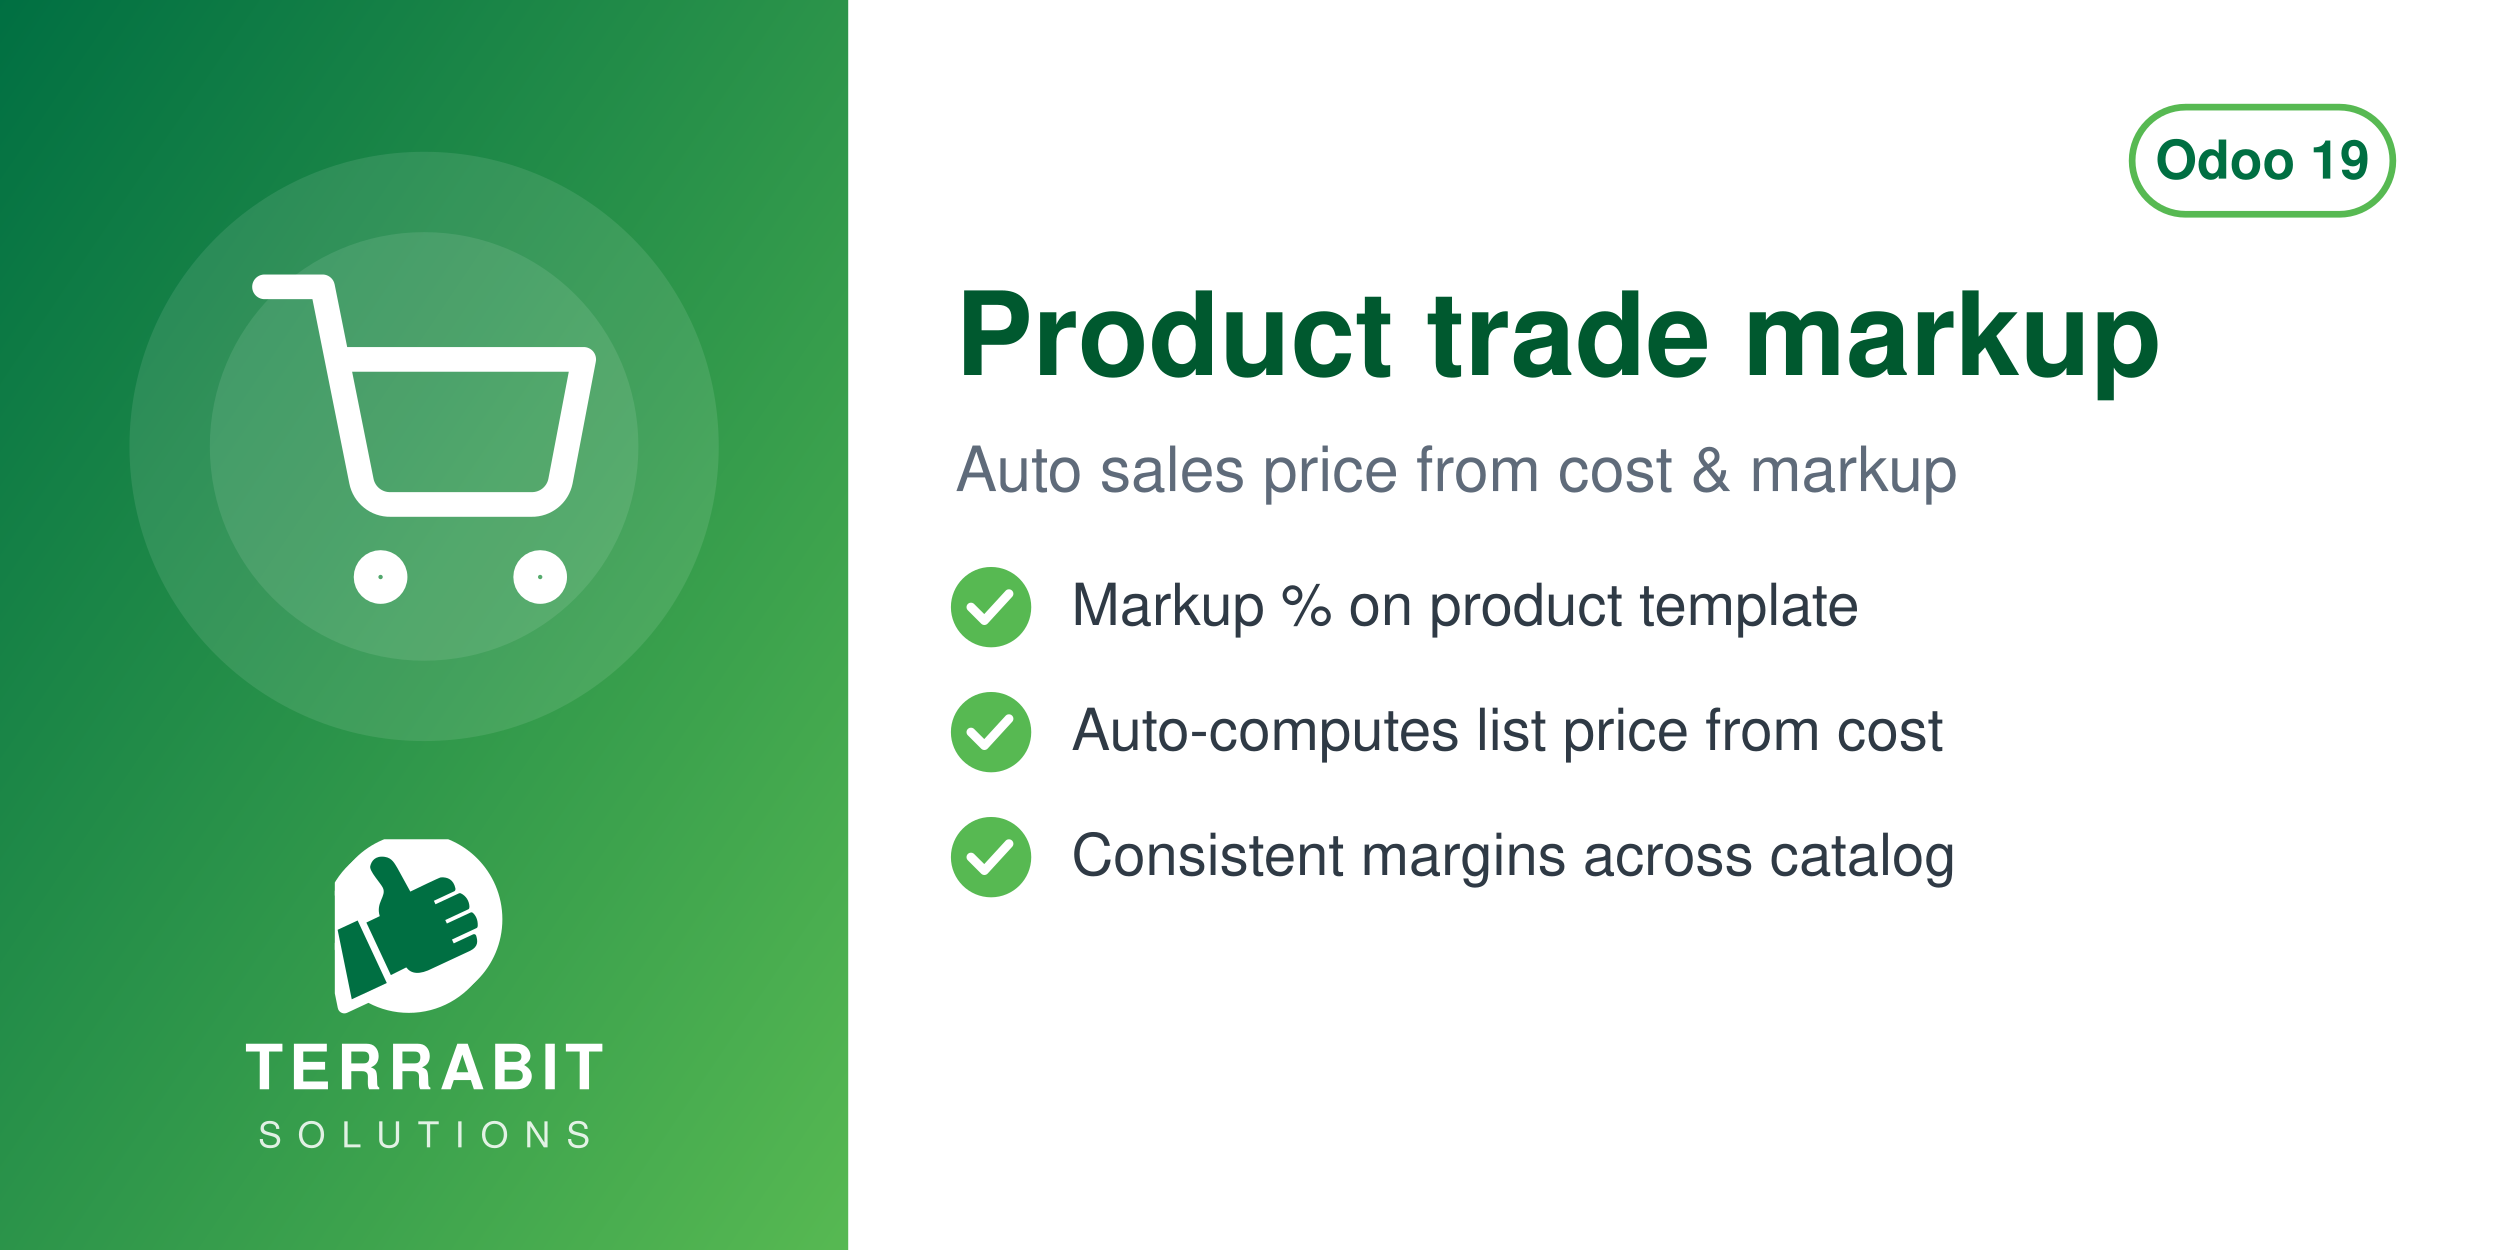
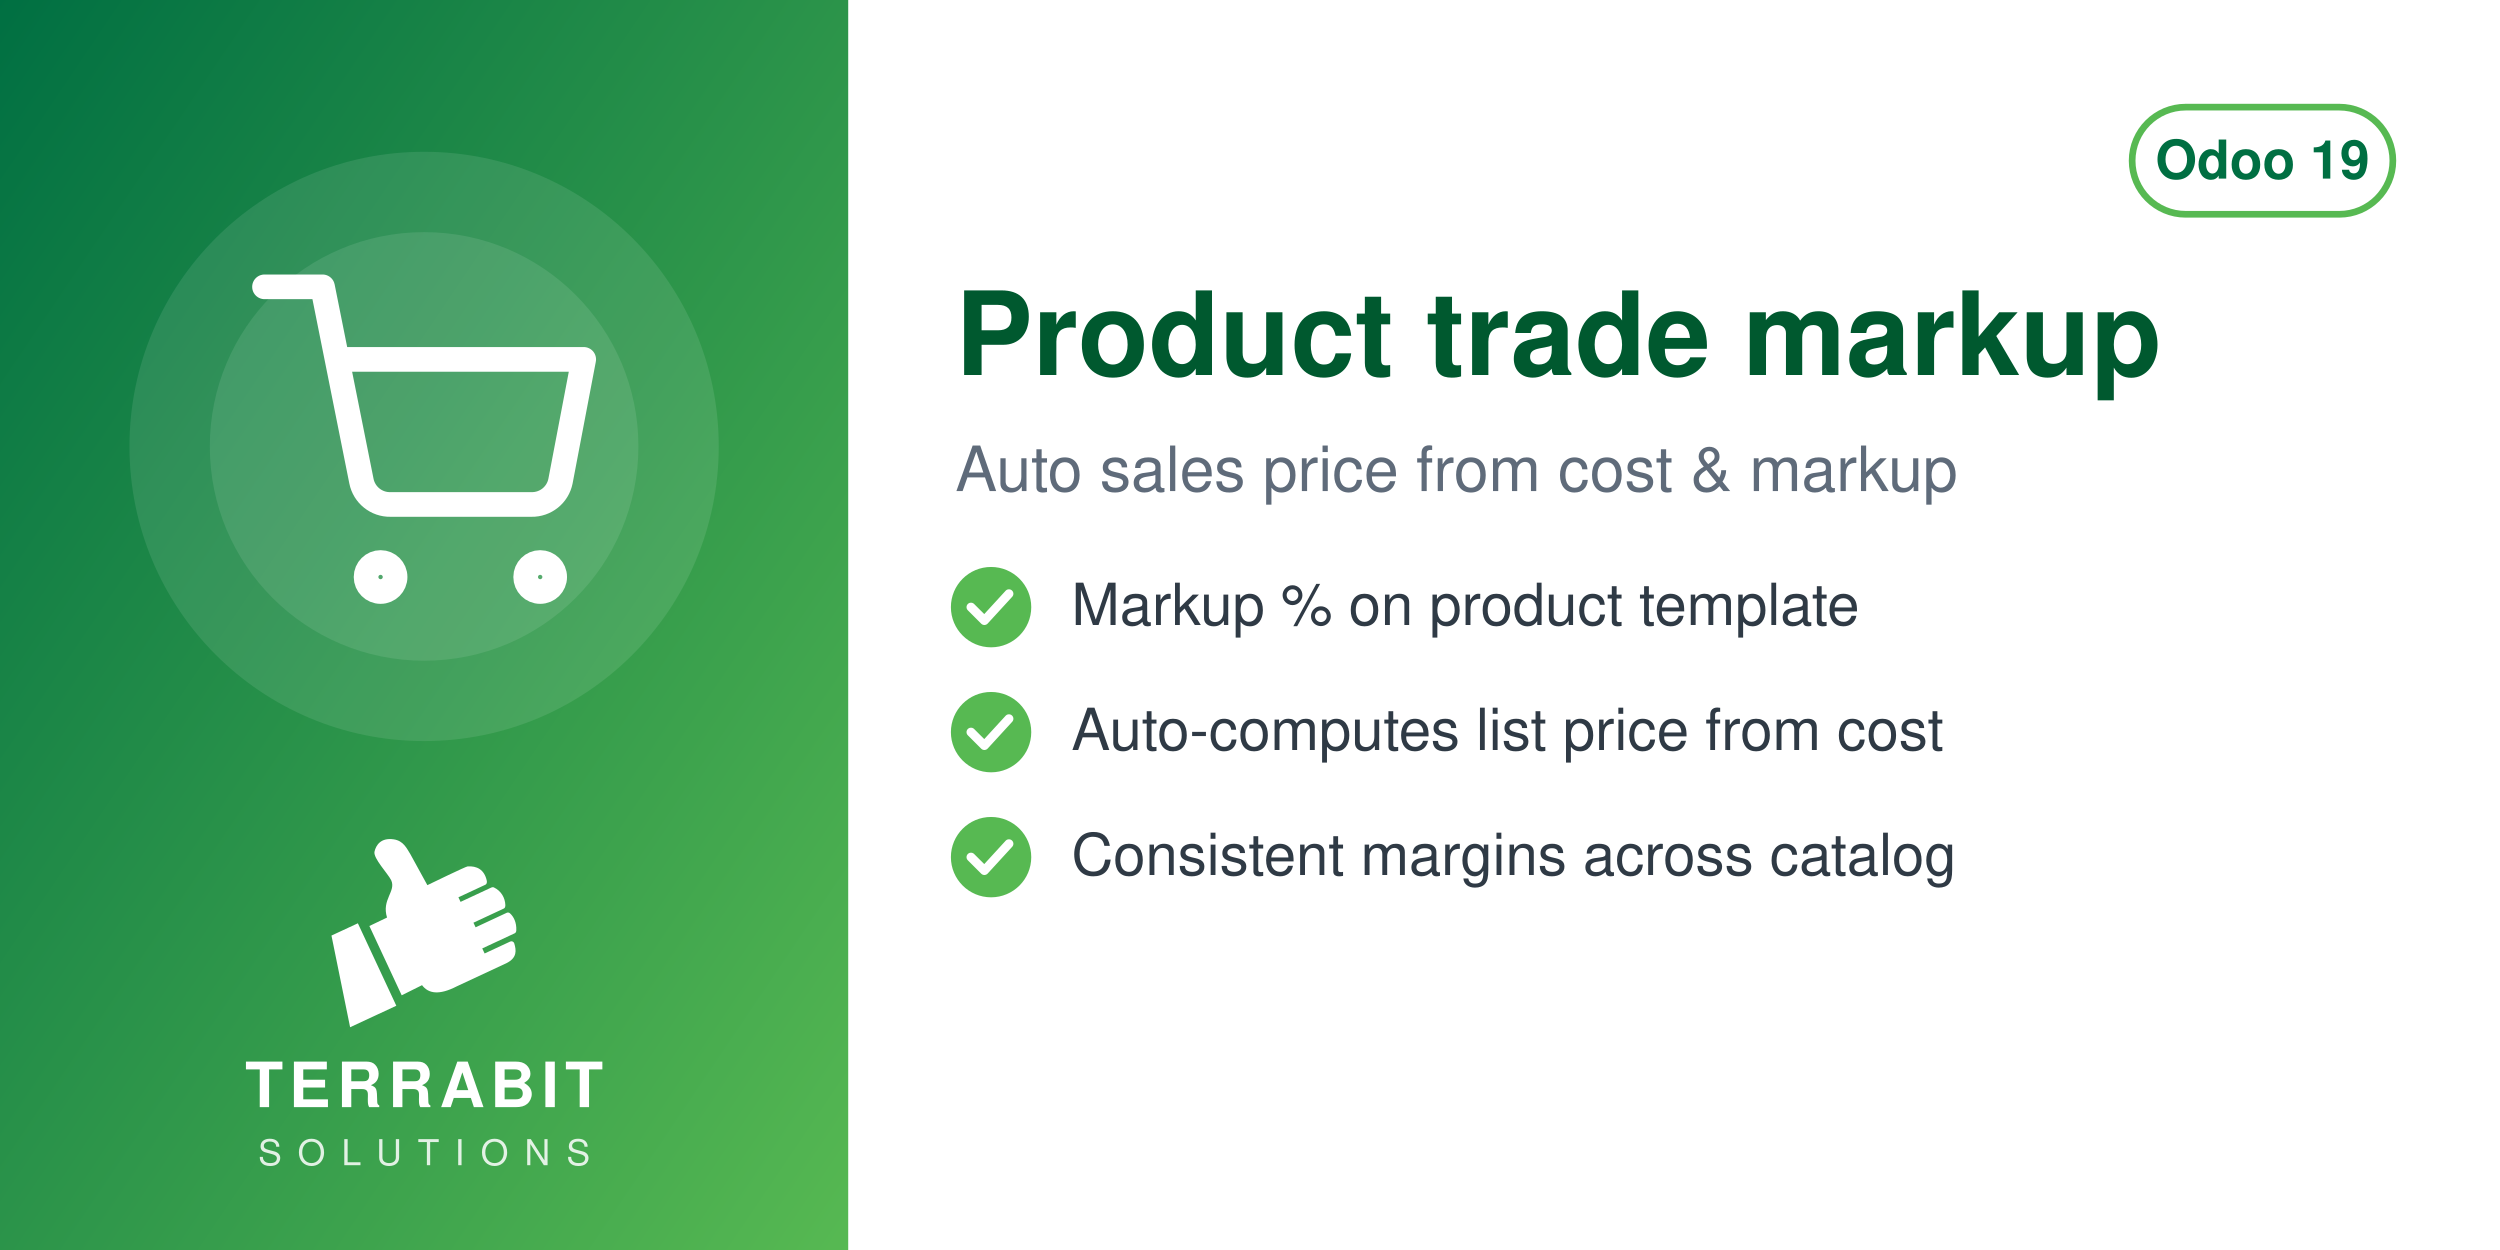
<svg xmlns="http://www.w3.org/2000/svg" width="560" height="280" viewBox="0 0 560 280">
  <defs>
    <linearGradient id="g" x1="0" y1="0" x2="1" y2="1">
      <stop offset="0" stop-color="#006F42" />
      <stop offset="1" stop-color="#57B952" />
    </linearGradient>
  </defs>
  <rect width="560" height="280" fill="#FFFFFF" />
  <rect width="190" height="280" fill="url(#g)" />
  <circle cx="95.0" cy="100" r="66" fill="white" opacity="0.10" />
  <circle cx="95.0" cy="100" r="48" fill="white" opacity="0.10" />
  <svg x="56.0" y="61.0" width="78" height="78" viewBox="0 0 24 24">
    <g fill="none" stroke="white" stroke-width="1.7" stroke-linecap="round" stroke-linejoin="round">
      <circle cx="9" cy="21" r="1" />
      <circle cx="20" cy="21" r="1" />
      <path d="M1 1h4l2.68 13.39a2 2 0 0 0 2 1.61h9.72a2 2 0 0 0 2-1.61L23 6H6" />
    </g>
  </svg>
-   <svg x="75.0" y="188" width="40" height="40" viewBox="4150 2350 3900 3800" preserveAspectRatio="xMidYMid meet">
-     <path fill="#FFFFFF" d="M7338.82 5241.89c-336.4,511.49 -915.39,849.23 -1573.35,849.23 -318.43,0 -618.3,-79.19 -881.23,-218.8l-465.06 216.37c-72.83,33.95 -159.37,2.44 -193.35,-70.37 -5.59,-12.01 -9.4,-24.39 -11.54,-36.85l-247.52 -1217.33c-54.07,-175.41 -83.21,-361.76 -83.21,-554.92 0,-657.98 337.78,-1237 849.31,-1573.39 -400.37,339.2 -654.6,845.59 -654.6,1411.43 0,184.82 27.28,368.48 81.7,545.13l0.48 1.54 247.97 1219.53 0.08 0.48c1.71,9.89 4.72,19.5 8.96,28.59 26.29,56.38 93.5,80.75 149.87,54.52l479.82 -223.25 14.39 7.64c267.26,141.92 563.34,214.99 865.9,214.99 565.81,0 1072.18,-254.2 1411.38,-654.54z" />
-     <path fill="#FFFFFF" d="M5927.44 2165.35c1039.34,0 1881.91,842.57 1881.91,1881.91 0,1039.34 -842.57,1881.89 -1881.91,1881.89 -318.43,0 -618.33,-79.2 -881.24,-218.81l-465.06 216.38c-72.81,33.95 -159.37,2.44 -193.34,-70.36 -5.59,-12.01 -9.41,-24.4 -11.55,-36.86l-247.56 -1217.47c-54.04,-175.36 -83.16,-361.66 -83.16,-554.76 0,-1039.34 842.56,-1881.91 1881.9,-1881.91z" />
-     <path fill="#006F42" d="M4648.32 4073.59l636.59 1365.17 -765.09 355.96 -308.63 -1517.87 437.13 -203.26zm725.61 1192.32l336.75 -167.88c105.65,140.85 282.69,170.72 576.82,18.8l819.92 -382.33c181.4,-90.13 164.26,-214.57 130.07,-328.43 -4.28,-14.25 -13.68,-24.81 -27.34,-30.7 -13.67,-5.89 -27.61,-5.11 -41.09,1.18l-422.32 196.93 -39.04 -83.72 538.07 -250.91c16.64,-7.76 24.7,-27.69 25.58,-46.04 6.48,-134.33 -44.36,-230.89 -105.84,-285.23 -15.2,-13.44 -35.71,-15.59 -54.12,-7l-513.92 239.64 -35.6 -76.34 506.31 -236.1c17.69,-8.25 22.52,-36.93 21.83,-56.45 -4.1,-117.31 -67.62,-232.74 -187.72,-290.66 -13.94,-6.72 -28.64,-6.36 -42.69,0.19l-511.21 238.38 -35.37 -75.86 448.98 -209.36c20.44,-9.53 25.81,-42.28 21.02,-64.32 -41.02,-189.07 -167.92,-247.8 -318.14,-237.87 -29.39,1.94 -589.86,273.16 -665.95,310.54l-281.84 -513.57c-59.06,-93.13 -112.7,-221.7 -276.47,-245.13 -211.24,-30.22 -291.56,94.38 -316.89,203.13 -25.32,108.75 223.84,365.99 276.05,473.69 85.52,184.27 -161.86,318.11 -68.41,617.99l-292.54 139.94 535.09 1147.51z" />
+   <svg x="72.0" y="186" width="46" height="46" viewBox="4045 2535 3400 3400" preserveAspectRatio="xMidYMid meet">
+     <path fill="#FFFFFF" d="M4648.32 4073.59l636.59 1365.17 -765.09 355.96 -308.63 -1517.87 437.13 -203.26zm725.61 1192.32l336.75 -167.88c105.65,140.85 282.69,170.72 576.82,18.8l819.92 -382.33c181.4,-90.13 164.26,-214.57 130.07,-328.43 -4.28,-14.25 -13.68,-24.81 -27.34,-30.7 -13.67,-5.89 -27.61,-5.11 -41.09,1.18l-422.32 196.93 -39.04 -83.72 538.07 -250.91c16.64,-7.76 24.7,-27.69 25.58,-46.04 6.48,-134.33 -44.36,-230.89 -105.84,-285.23 -15.2,-13.44 -35.71,-15.59 -54.12,-7l-513.92 239.64 -35.6 -76.34 506.31 -236.1c17.69,-8.25 22.52,-36.93 21.83,-56.45 -4.1,-117.31 -67.62,-232.74 -187.72,-290.66 -13.94,-6.72 -28.64,-6.36 -42.69,0.19l-511.21 238.38 -35.37 -75.86 448.98 -209.36c20.44,-9.53 25.81,-42.28 21.02,-64.32 -41.02,-189.07 -167.92,-247.8 -318.14,-237.87 -29.39,1.94 -589.86,273.16 -665.95,310.54l-281.84 -513.57c-59.06,-93.13 -112.7,-221.7 -276.47,-245.13 -211.24,-30.22 -291.56,94.38 -316.89,203.13 -25.32,108.75 223.84,365.99 276.05,473.69 85.52,184.27 -161.86,318.11 -68.41,617.99l-292.54 139.94 535.09 1147.51z" />
  </svg>
-   <text x="95.0" y="244" text-anchor="middle" font-family="Helvetica,Arial,sans-serif" font-size="14" font-weight="800" letter-spacing="1.4" fill="white">TERRABIT</text>
-   <text x="95.0" y="257" text-anchor="middle" font-family="Helvetica,Arial,sans-serif" font-size="8" font-weight="500" letter-spacing="3.6" fill="white" opacity="0.85">SOLUTIONS</text>
+   <text x="95.0" y="248" text-anchor="middle" font-family="Helvetica,Arial,sans-serif" font-size="14" font-weight="800" letter-spacing="1.4" fill="white">TERRABIT</text>
+   <text x="95.0" y="261" text-anchor="middle" font-family="Helvetica,Arial,sans-serif" font-size="8" font-weight="500" letter-spacing="3.6" fill="white" opacity="0.85">SOLUTIONS</text>
  <g>
    <rect x="477.6" y="24" width="58.4" height="24" rx="12" fill="none" stroke="#57B952" stroke-width="1.5" />
    <text x="506.8" y="40" text-anchor="middle" font-family="Helvetica,Arial,sans-serif" font-size="12" font-weight="700" fill="#006F42">Odoo 19</text>
  </g>
  <text x="214" y="84" font-family="Helvetica,Arial,sans-serif" font-size="26" font-weight="700" fill="#00592F">Product trade markup</text>
  <text x="214" y="110" font-family="Helvetica,Arial,sans-serif" font-size="14" fill="#5F6B7A">Auto sales price from cost &amp; markup</text>
  <circle cx="222" cy="136" r="9" fill="#57B952" />
  <path d="M217.5 136 l3 3 l5.5 -6" fill="none" stroke="white" stroke-width="2" stroke-linecap="round" stroke-linejoin="round" />
  <text x="240" y="140" font-family="Helvetica,Arial,sans-serif" font-size="13" fill="#2F3A45">Markup % on product template</text>
  <circle cx="222" cy="164" r="9" fill="#57B952" />
  <path d="M217.5 164 l3 3 l5.5 -6" fill="none" stroke="white" stroke-width="2" stroke-linecap="round" stroke-linejoin="round" />
  <text x="240" y="168" font-family="Helvetica,Arial,sans-serif" font-size="13" fill="#2F3A45">Auto-computes list price from cost</text>
  <circle cx="222" cy="192" r="9" fill="#57B952" />
  <path d="M217.5 192 l3 3 l5.5 -6" fill="none" stroke="white" stroke-width="2" stroke-linecap="round" stroke-linejoin="round" />
  <text x="240" y="196" font-family="Helvetica,Arial,sans-serif" font-size="13" fill="#2F3A45">Consistent margins across catalog</text>
</svg>
